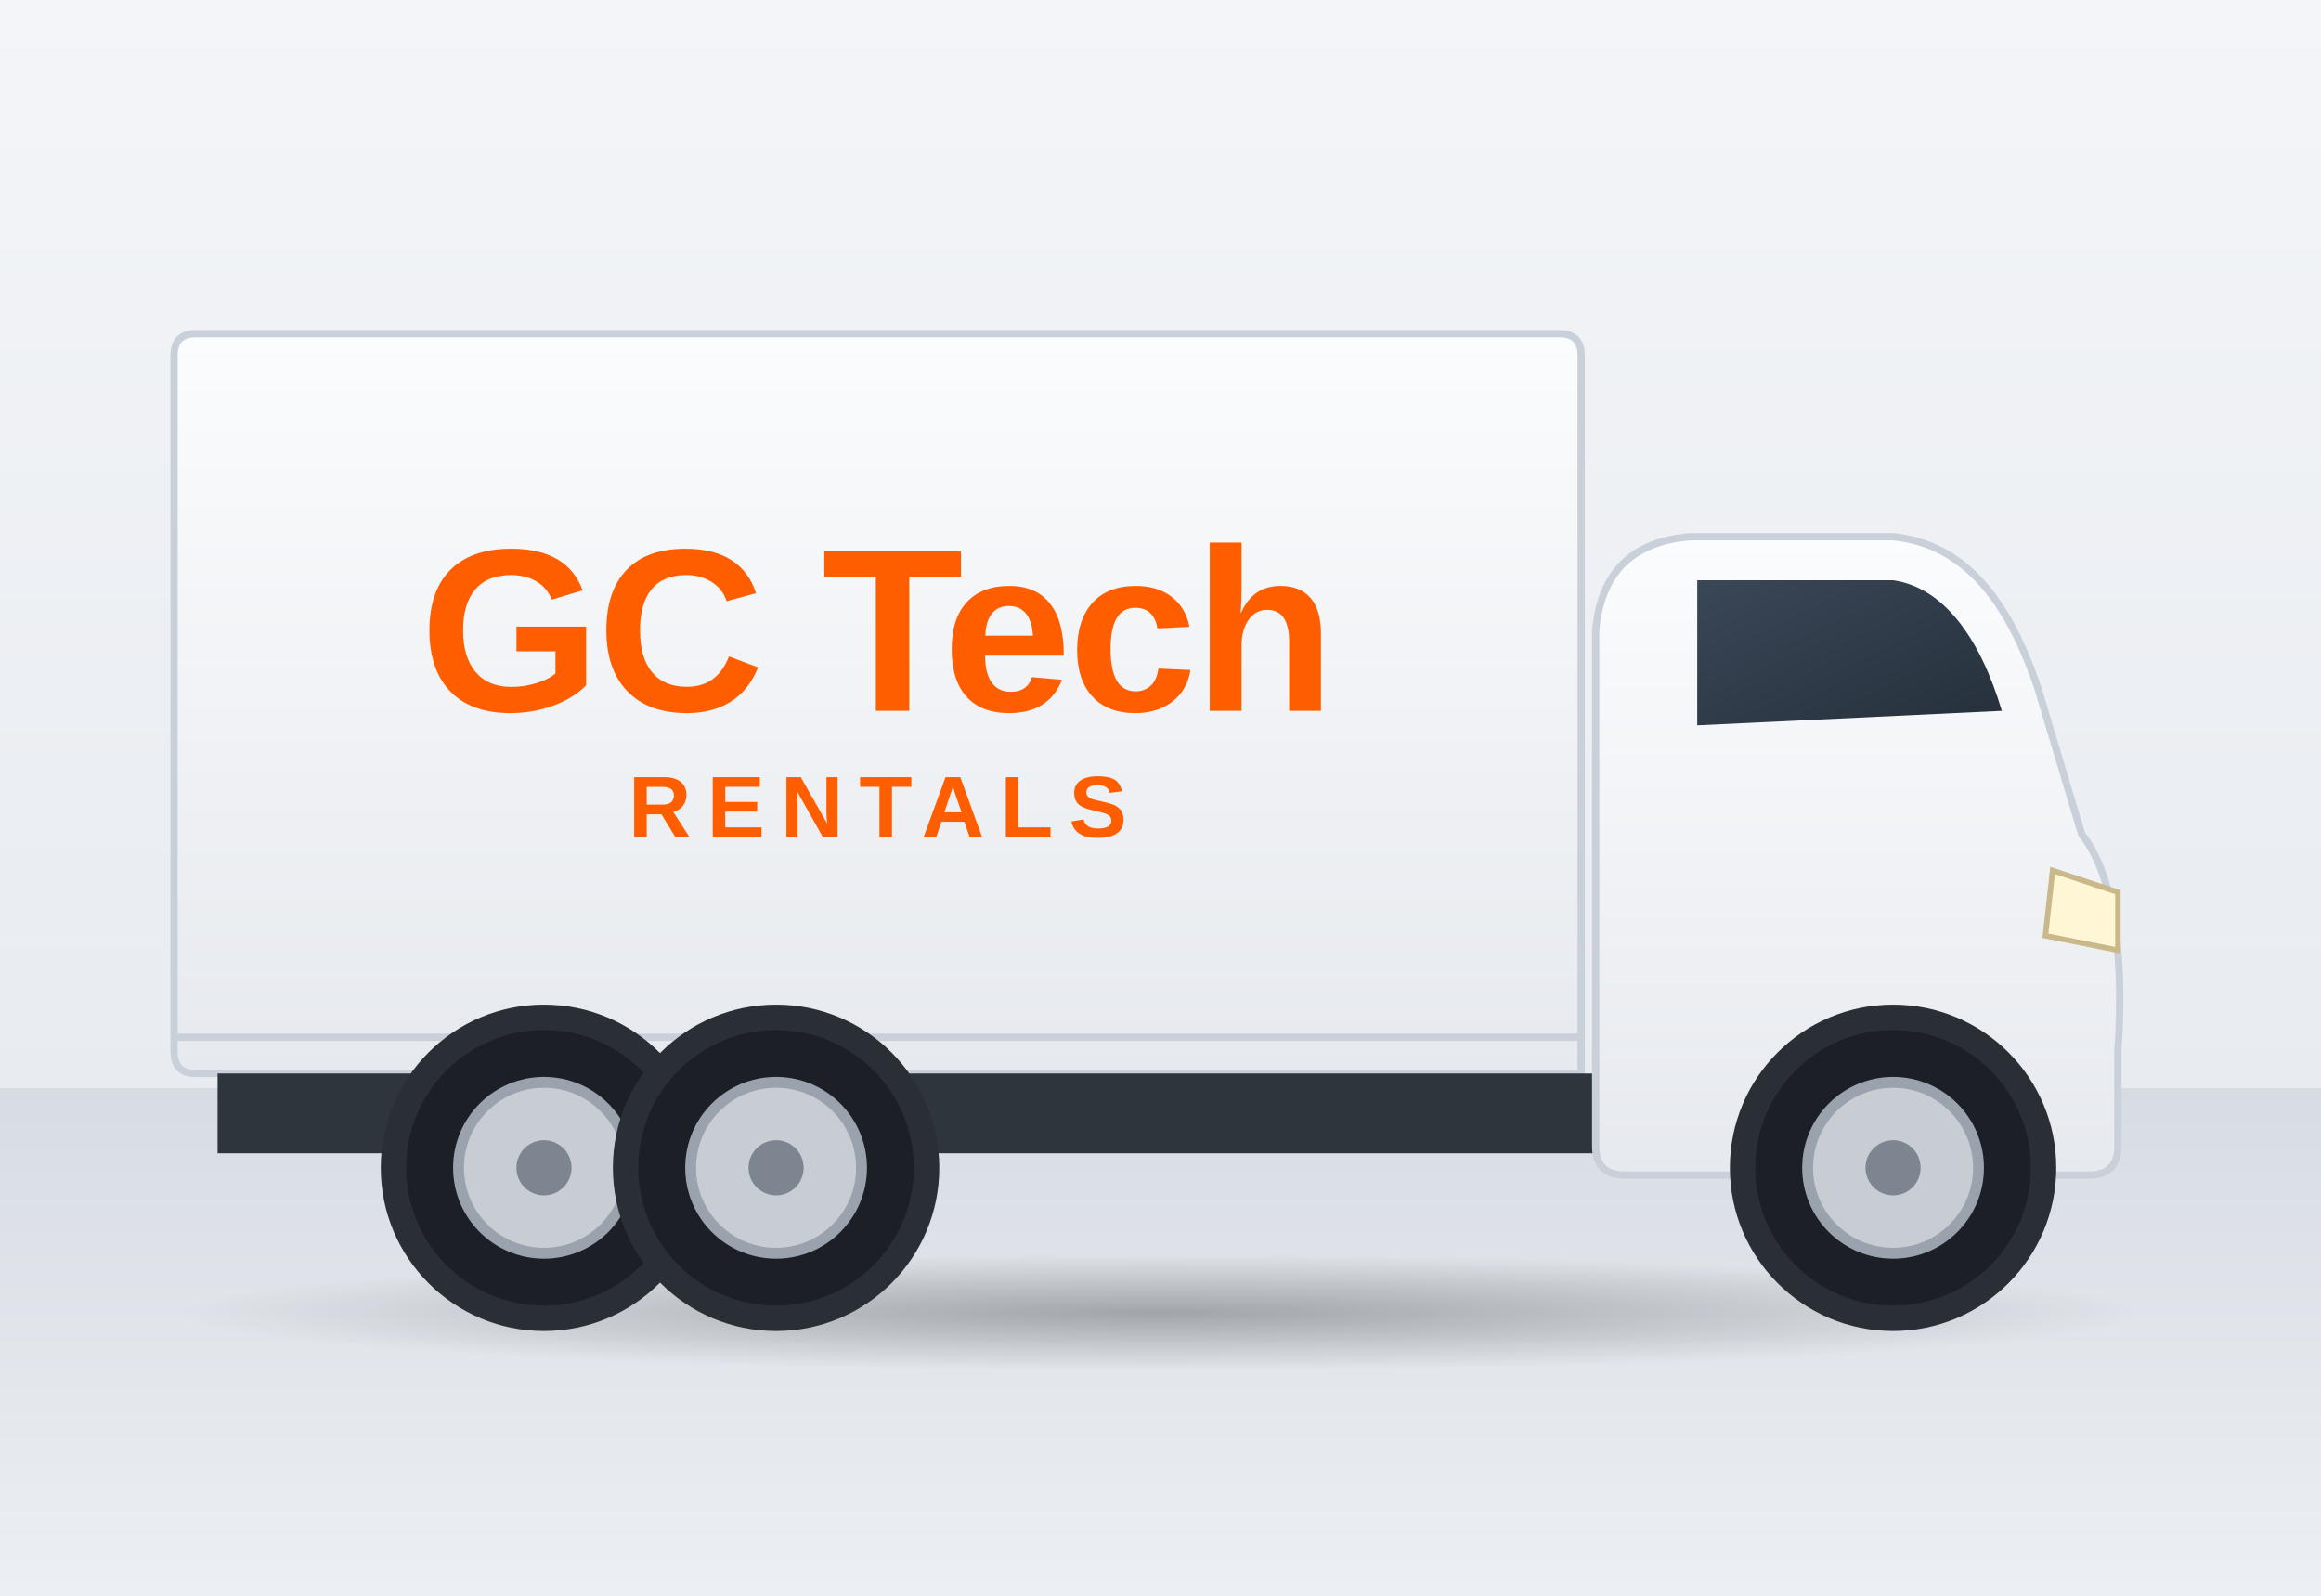
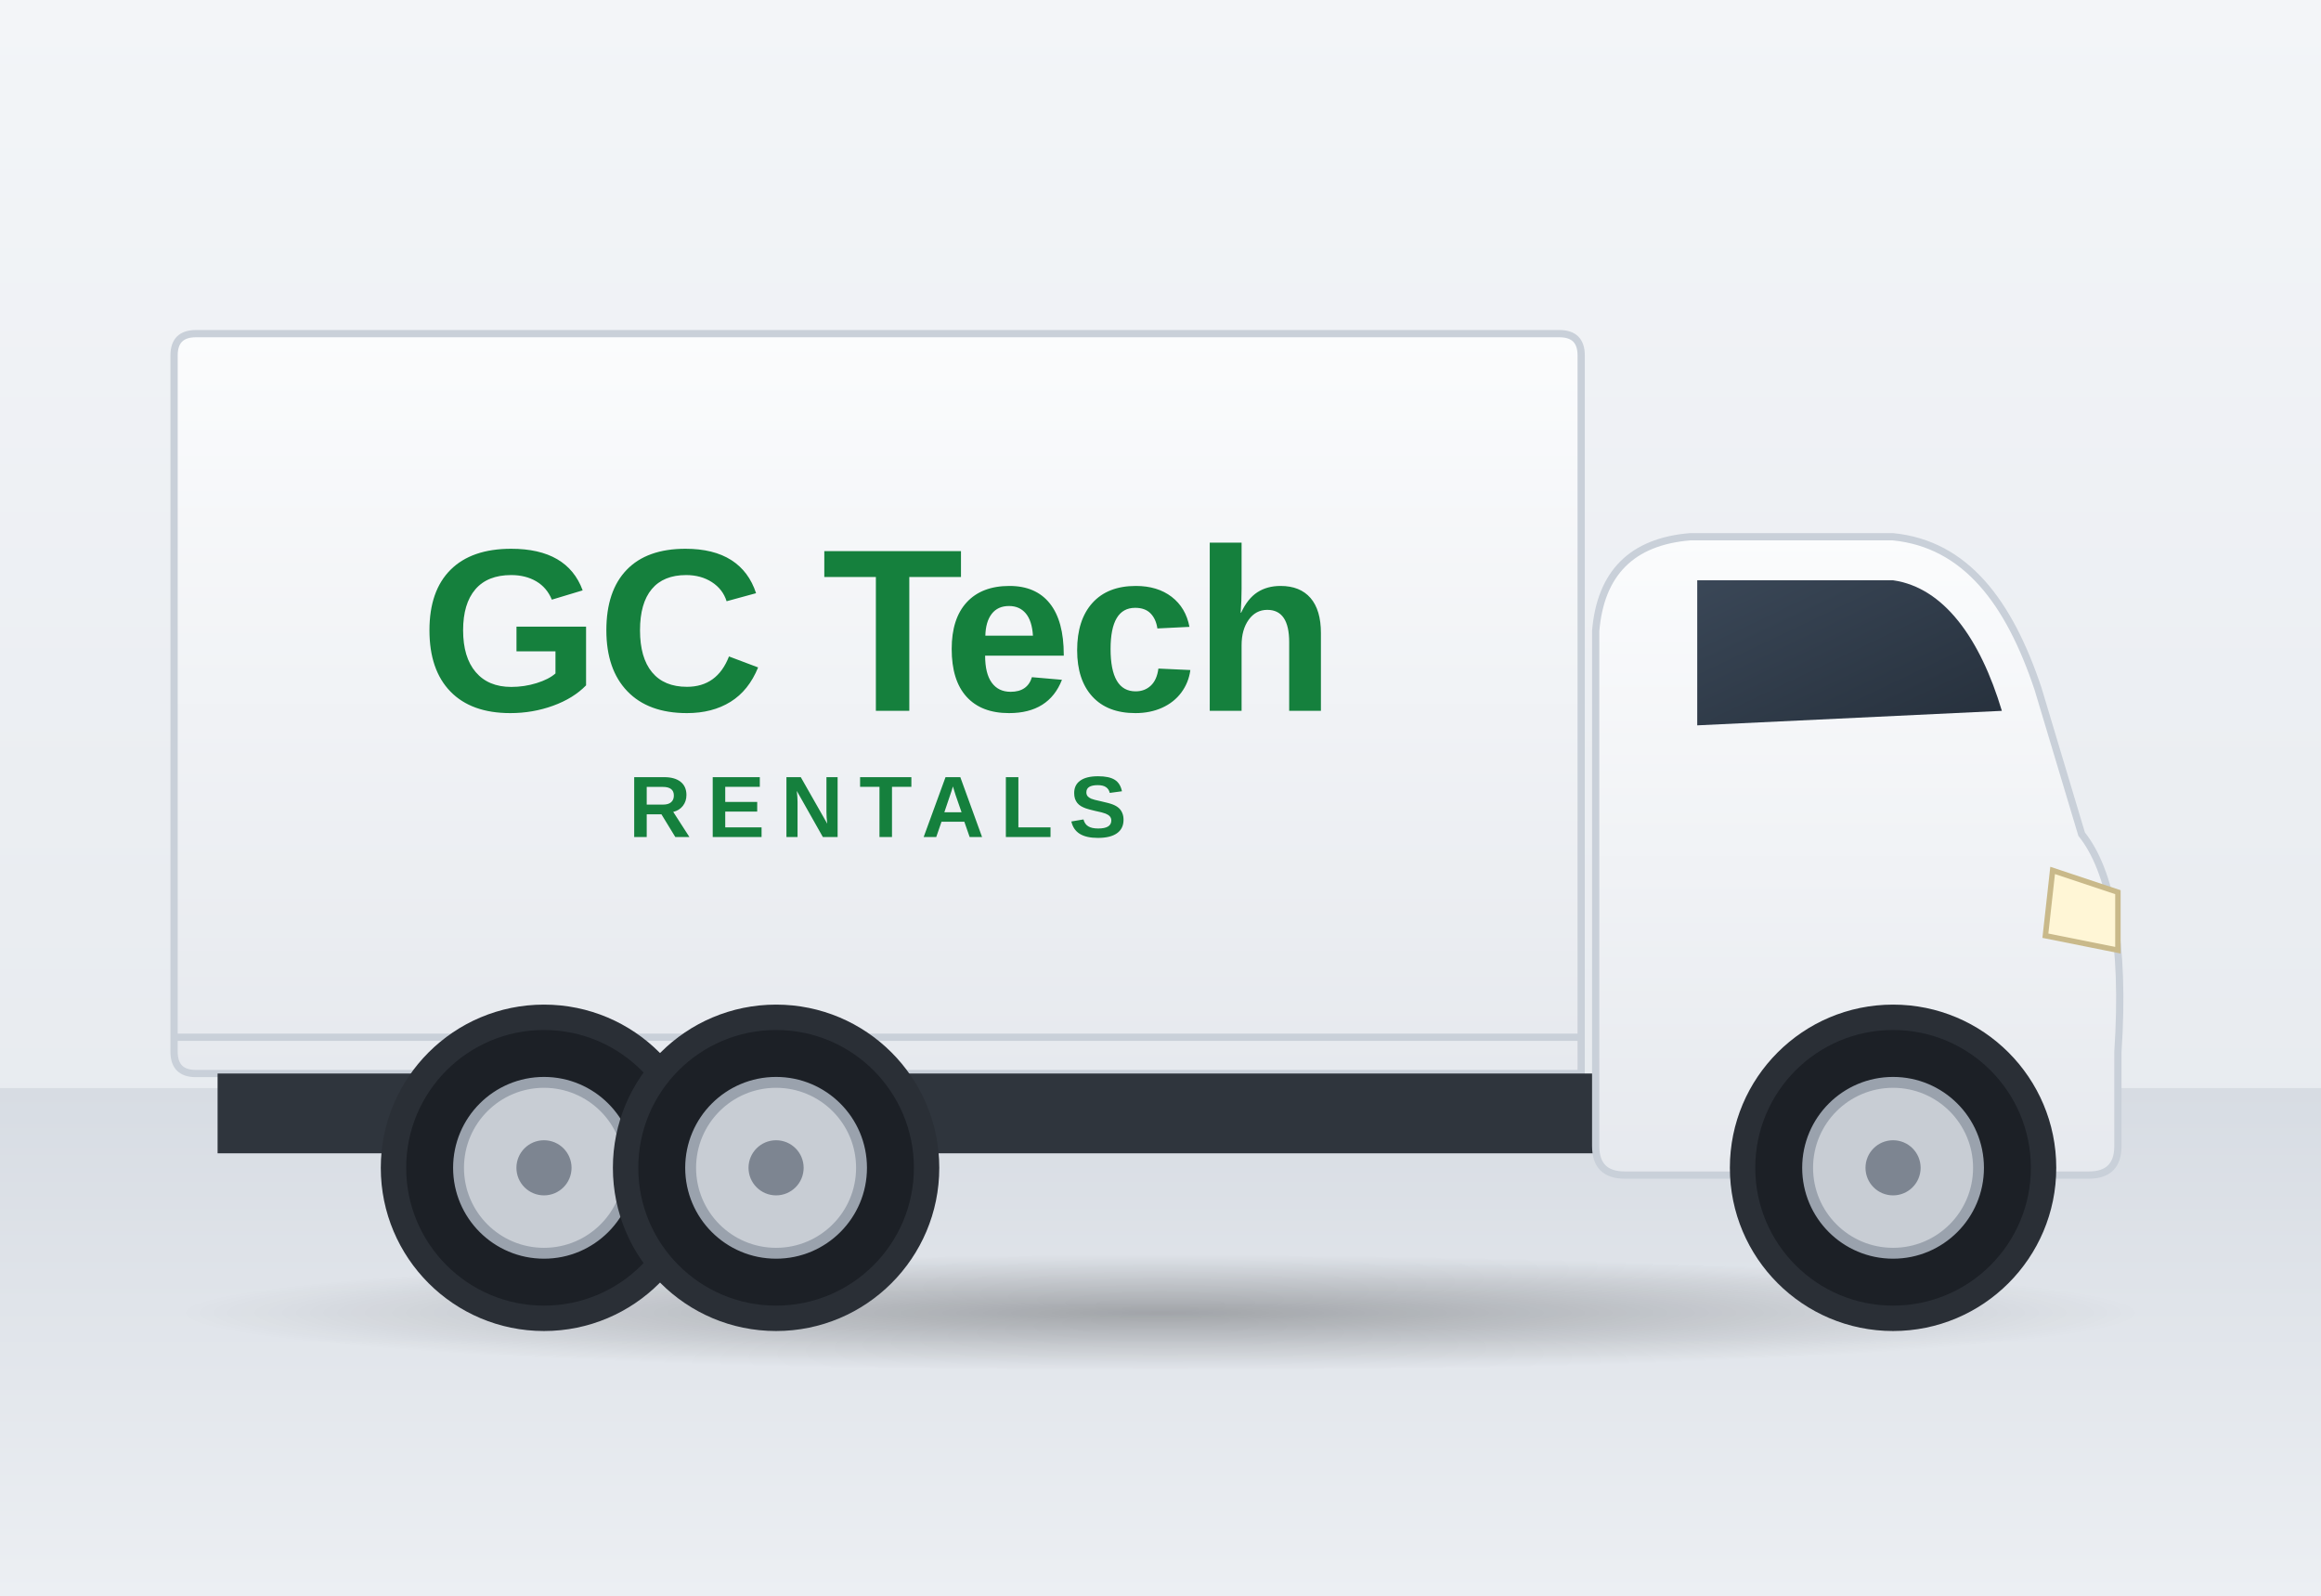
<svg xmlns="http://www.w3.org/2000/svg" viewBox="0 0 640 440" role="img" aria-label="Pantech truck with tail lift">
  <defs>
    <linearGradient id="wall" x1="0" y1="0" x2="0" y2="1">
      <stop offset="0" stop-color="#f3f5f8" />
      <stop offset="1" stop-color="#e3e7ec" />
    </linearGradient>
    <linearGradient id="floor" x1="0" y1="0" x2="0" y2="1">
      <stop offset="0" stop-color="#d7dce3" />
      <stop offset="1" stop-color="#eceff3" />
    </linearGradient>
    <linearGradient id="paint" x1="0" y1="0" x2="0" y2="1">
      <stop offset="0" stop-color="#fbfcfd" />
      <stop offset="1" stop-color="#e6e9ee" />
    </linearGradient>
    <linearGradient id="glass" x1="0" y1="0" x2="1" y2="1">
      <stop offset="0" stop-color="#3a4757" />
      <stop offset="1" stop-color="#26303c" />
    </linearGradient>
    <radialGradient id="shadow" cx="0.5" cy="0.5" r="0.5">
      <stop offset="0" stop-color="#000" stop-opacity=".28" />
      <stop offset="1" stop-color="#000" stop-opacity="0" />
    </radialGradient>
  </defs>
  <rect width="640" height="440" fill="url(#wall)" />
  <rect y="300" width="640" height="140" fill="url(#floor)" />
  <ellipse cx="320" cy="362" rx="270" ry="16" fill="url(#shadow)" />
  <path d="M54,92 L430,92 Q436,92 436,98 L436,296 L54,296 Q48,296 48,290 L48,98 Q48,92 54,92 Z" fill="url(#paint)" stroke="#c9d0d9" stroke-width="2" />
  <path d="M48,286 L436,286" stroke="#c9d0d9" stroke-width="2" />
  <path d="M60,296 L452,296 L452,318 L60,318 Z" fill="#2f353d" />
  <path d="M440,316 L440,174 Q442,150 466,148 L522,148 C542,150 554,166 562,190 L574,230 C582,240 586,260 584,290 L584,316 Q584,324 576,324 L448,324 Q440,324 440,316 Z" fill="url(#paint)" stroke="#c9d0d9" stroke-width="2" />
  <path d="M468,160 L522,160 C536,162 546,176 552,196 L468,200 Z" fill="url(#glass)" />
  <path d="M566,240 L584,246 L584,262 L564,258 Z" fill="#fff6d6" stroke="#c9b98a" stroke-width="1.5" />
-   <text x="242" y="196" text-anchor="middle" font-family="Arial, Helvetica, sans-serif" font-weight="800" font-size="64" fill="#FF5E00" letter-spacing="-1">GC Tech</text>
-   <text x="242" y="230.8" text-anchor="middle" font-family="Arial, Helvetica, sans-serif" font-weight="700" font-size="24" fill="#FF5E00" letter-spacing="4.32">RENTALS</text>
+   <text x="242" y="196" text-anchor="middle" font-family="Arial, Helvetica, sans-serif" font-weight="800" font-size="64" fill="#15803D" letter-spacing="-1">GC Tech</text>
+   <text x="242" y="230.8" text-anchor="middle" font-family="Arial, Helvetica, sans-serif" font-weight="700" font-size="24" fill="#15803D" letter-spacing="4.32">RENTALS</text>
  <circle cx="150" cy="322" r="45" fill="#2a2f36" />
  <circle cx="150" cy="322" r="38" fill="#1c2026" />
  <circle cx="150" cy="322" r="23.56" fill="#c8cdd4" />
  <circle cx="150" cy="322" r="23.56" fill="none" stroke="#9aa2ad" stroke-width="3" />
  <circle cx="150" cy="322" r="7.6" fill="#7d8591" />
  <circle cx="214" cy="322" r="45" fill="#2a2f36" />
  <circle cx="214" cy="322" r="38" fill="#1c2026" />
  <circle cx="214" cy="322" r="23.56" fill="#c8cdd4" />
  <circle cx="214" cy="322" r="23.56" fill="none" stroke="#9aa2ad" stroke-width="3" />
  <circle cx="214" cy="322" r="7.6" fill="#7d8591" />
  <circle cx="522" cy="322" r="45" fill="#2a2f36" />
  <circle cx="522" cy="322" r="38" fill="#1c2026" />
  <circle cx="522" cy="322" r="23.56" fill="#c8cdd4" />
  <circle cx="522" cy="322" r="23.56" fill="none" stroke="#9aa2ad" stroke-width="3" />
  <circle cx="522" cy="322" r="7.6" fill="#7d8591" />
</svg>
